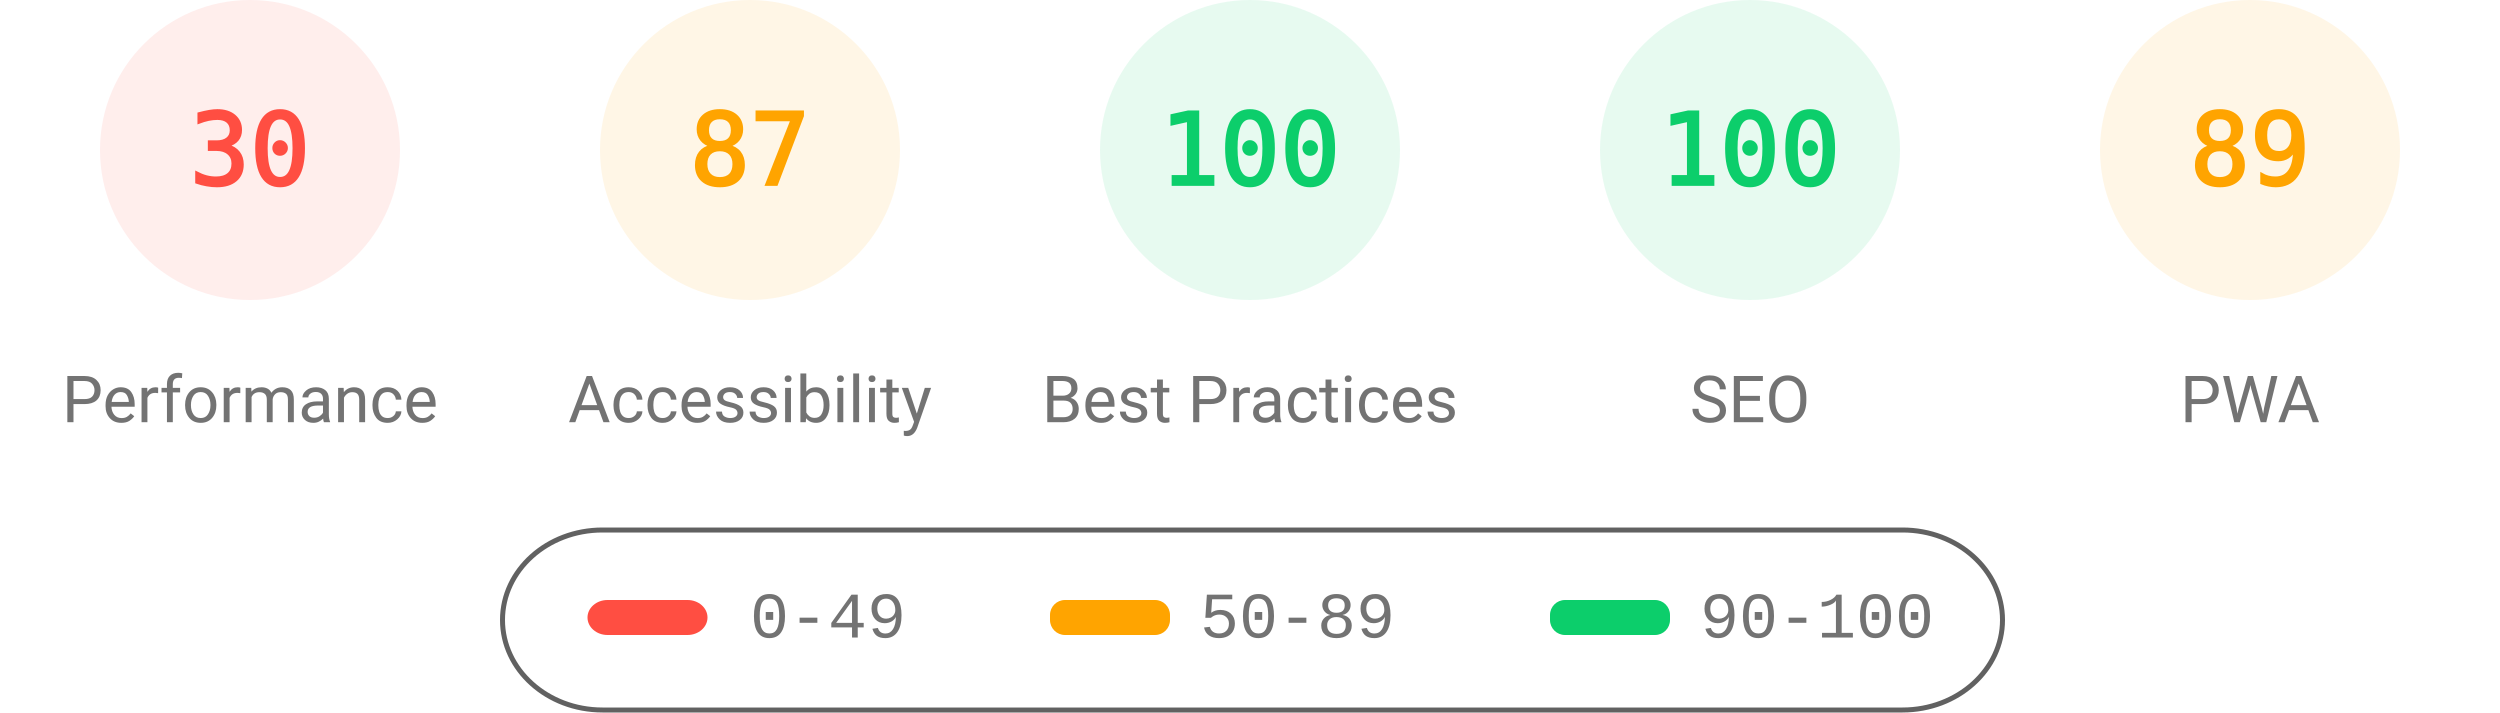
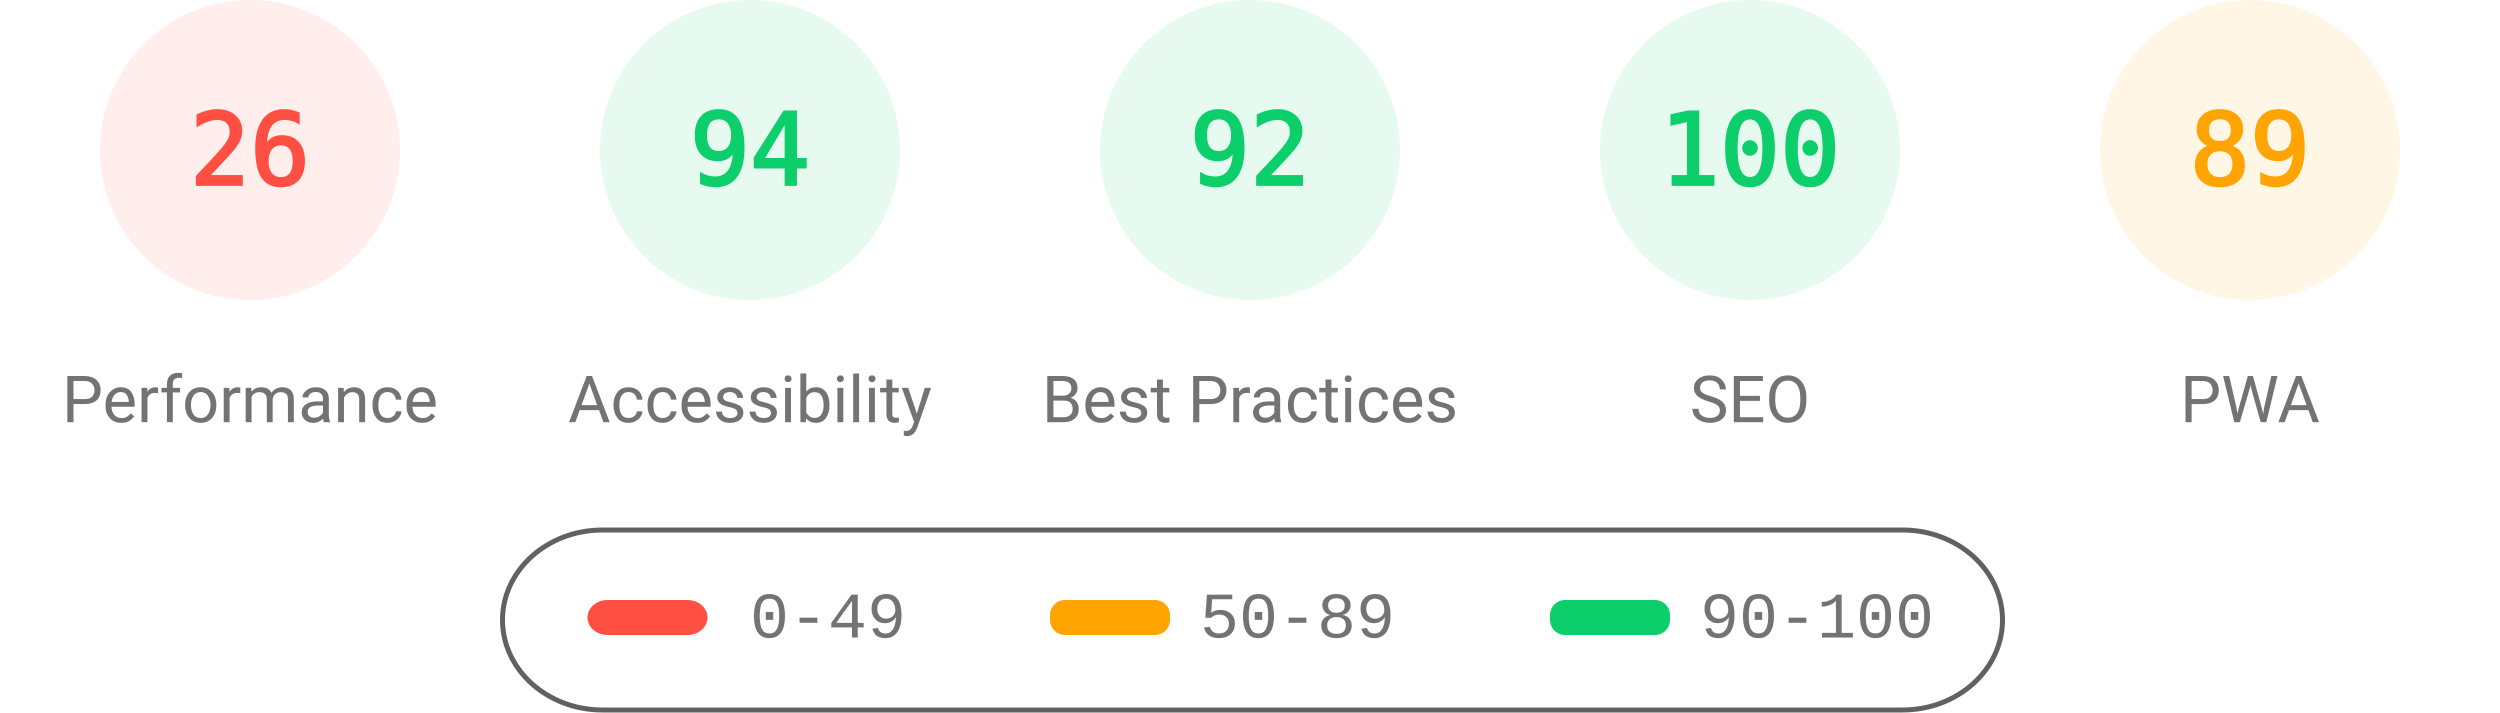
<svg xmlns="http://www.w3.org/2000/svg" fill="none" width="1000" height="285">
  <style>.gauge-base{opacity:.1}.gauge-arc{fill:none;animation-delay:250ms;stroke-linecap:round;transform:rotate(-90deg);transform-origin:100px 60px;animation:load-gauge 1s ease forwards}.guage-text{font-size:40px;font-family:monospace;text-align:center}.guage-red{color:#ff4e42;fill:#ff4e42;stroke:#ff4e42}.guage-orange{color:#ffa400;fill:#ffa400;stroke:#ffa400}.guage-green{color:#0cce6b;fill:#0cce6b;stroke:#0cce6b}.guage-undefined{color:#5c5c5c;fill:#5c5c5c;stroke:#5c5c5c}.guage-title{color:#737373;fill:#737373;stroke:none;font-size:26px;line-height:26px;font-family:Roboto,Halvetica,Arial,sans-serif}@keyframes load-gauge{from{stroke-dasharray:0 352.858}}</style>
  <svg class="guage-div guage-perf guage-red" viewBox="0 0 200 200" width="200" height="200">
    <circle class="gauge-base" r="56" cx="100" cy="60" stroke-width="8" />
-     <circle class="gauge-arc guage-arc-1" r="56" cx="100" cy="60" stroke-width="8" style="stroke-dasharray:105.557,351.858" />
-     <text class="guage-text" x="100" y="60" alignment-baseline="central" dominant-baseline="central" text-anchor="middle">30</text>
+     <circle class="gauge-arc guage-arc-1" r="56" cx="100" cy="60" stroke-width="8" style="stroke-dasharray:91.483,351.858" />
+     <text class="guage-text" x="100" y="60" alignment-baseline="central" dominant-baseline="central" text-anchor="middle">26</text>
    <text class="guage-title" x="100" y="160" alignment-baseline="central" dominant-baseline="central" text-anchor="middle">Performance</text>
  </svg>
-   <svg class="guage-div guage-acc guage-orange" viewBox="0 0 200 200" width="200" height="200" x="200">
+   <svg class="guage-div guage-acc guage-green" viewBox="0 0 200 200" width="200" height="200" x="200">
    <circle class="gauge-base" r="56" cx="100" cy="60" stroke-width="8" />
-     <circle class="gauge-arc guage-arc-2" r="56" cx="100" cy="60" stroke-width="8" style="stroke-dasharray:306.116,351.858" />
-     <text class="guage-text" x="100" y="60" alignment-baseline="central" dominant-baseline="central" text-anchor="middle">87</text>
+     <circle class="gauge-arc guage-arc-2" r="56" cx="100" cy="60" stroke-width="8" style="stroke-dasharray:330.747,351.858" />
+     <text class="guage-text" x="100" y="60" alignment-baseline="central" dominant-baseline="central" text-anchor="middle">94</text>
    <text class="guage-title" x="100" y="160" alignment-baseline="central" dominant-baseline="central" text-anchor="middle">Accessibility</text>
  </svg>
  <svg class="guage-div guage-best guage-green" viewBox="0 0 200 200" width="200" height="200" x="400">
    <circle class="gauge-base" r="56" cx="100" cy="60" stroke-width="8" />
-     <circle class="gauge-arc guage-arc-3" r="56" cx="100" cy="60" stroke-width="8" style="stroke-dasharray:351.858,351.858" />
-     <text class="guage-text" x="100" y="60" alignment-baseline="central" dominant-baseline="central" text-anchor="middle">100</text>
+     <circle class="gauge-arc guage-arc-3" r="56" cx="100" cy="60" stroke-width="8" style="stroke-dasharray:323.709,351.858" />
+     <text class="guage-text" x="100" y="60" alignment-baseline="central" dominant-baseline="central" text-anchor="middle">92</text>
    <text class="guage-title" x="100" y="160" alignment-baseline="central" dominant-baseline="central" text-anchor="middle">Best Practices</text>
  </svg>
  <svg class="guage-div guage-seo guage-green" viewBox="0 0 200 200" width="200" height="200" x="600">
    <circle class="gauge-base" r="56" cx="100" cy="60" stroke-width="8" />
    <circle class="gauge-arc guage-arc-4" r="56" cx="100" cy="60" stroke-width="8" style="stroke-dasharray:351.858,351.858" />
    <text class="guage-text" x="100" y="60" alignment-baseline="central" dominant-baseline="central" text-anchor="middle">100</text>
    <text class="guage-title" x="100" y="160" alignment-baseline="central" dominant-baseline="central" text-anchor="middle">SEO</text>
  </svg>
  <svg class="guage-div guage-pwa guage-orange" viewBox="0 0 200 200" width="200" height="200" x="800">
    <circle class="gauge-base" r="56" cx="100" cy="60" stroke-width="8" />
    <circle class="gauge-arc guage-arc-4" r="56" cx="100" cy="60" stroke-width="8" style="stroke-dasharray:313.154,351.858" />
    <text class="guage-text" x="100" y="60" alignment-baseline="central" dominant-baseline="central" text-anchor="middle">89</text>
    <text class="guage-title" x="100" y="160" alignment-baseline="central" dominant-baseline="central" text-anchor="middle">PWA</text>
  </svg>
  <svg width="604" height="76" x="200" y="210">
    <path fill="none" id="canvas_background" d="M-1-1h604v80H-1z" />
    <rect fill-opacity="0" stroke="#616161" stroke-width="2" rx="40" id="svg_2" height="72" width="600" y="2" x="1" fill="#000" />
    <rect stroke="#000" rx="8" id="svg_3" height="14" width="48" y="30" x="35" stroke-opacity="null" stroke-width="0" fill="#ff4e42" />
    <rect stroke="#000" rx="6" id="svg_4" height="14" width="48" y="30" x="220" stroke-opacity="null" stroke-width="0" fill="#ffa400" />
    <rect stroke="#000" rx="6" id="svg_5" height="14" width="48" y="30" x="420" stroke-opacity="null" stroke-width="0" fill="#0cce6b" />
    <text xml:space="preserve" text-anchor="start" font-family="'Courier New', Courier, monospace" font-size="26" id="svg_6" y="45" x="100" stroke-opacity="null" stroke-width="0" stroke="#000" fill="#737373">0-49</text>
    <text xml:space="preserve" text-anchor="start" font-family="'Courier New', Courier, monospace" font-size="26" id="svg_7" y="45" x="280" stroke-opacity="null" stroke-width="0" stroke="#000" fill="#737373">50-89</text>
    <text xml:space="preserve" text-anchor="start" font-family="'Courier New', Courier, monospace" font-size="26" id="svg_8" y="45" x="480" stroke-opacity="null" stroke-width="0" stroke="#000" fill="#737373">90-100</text>
  </svg>
</svg>
